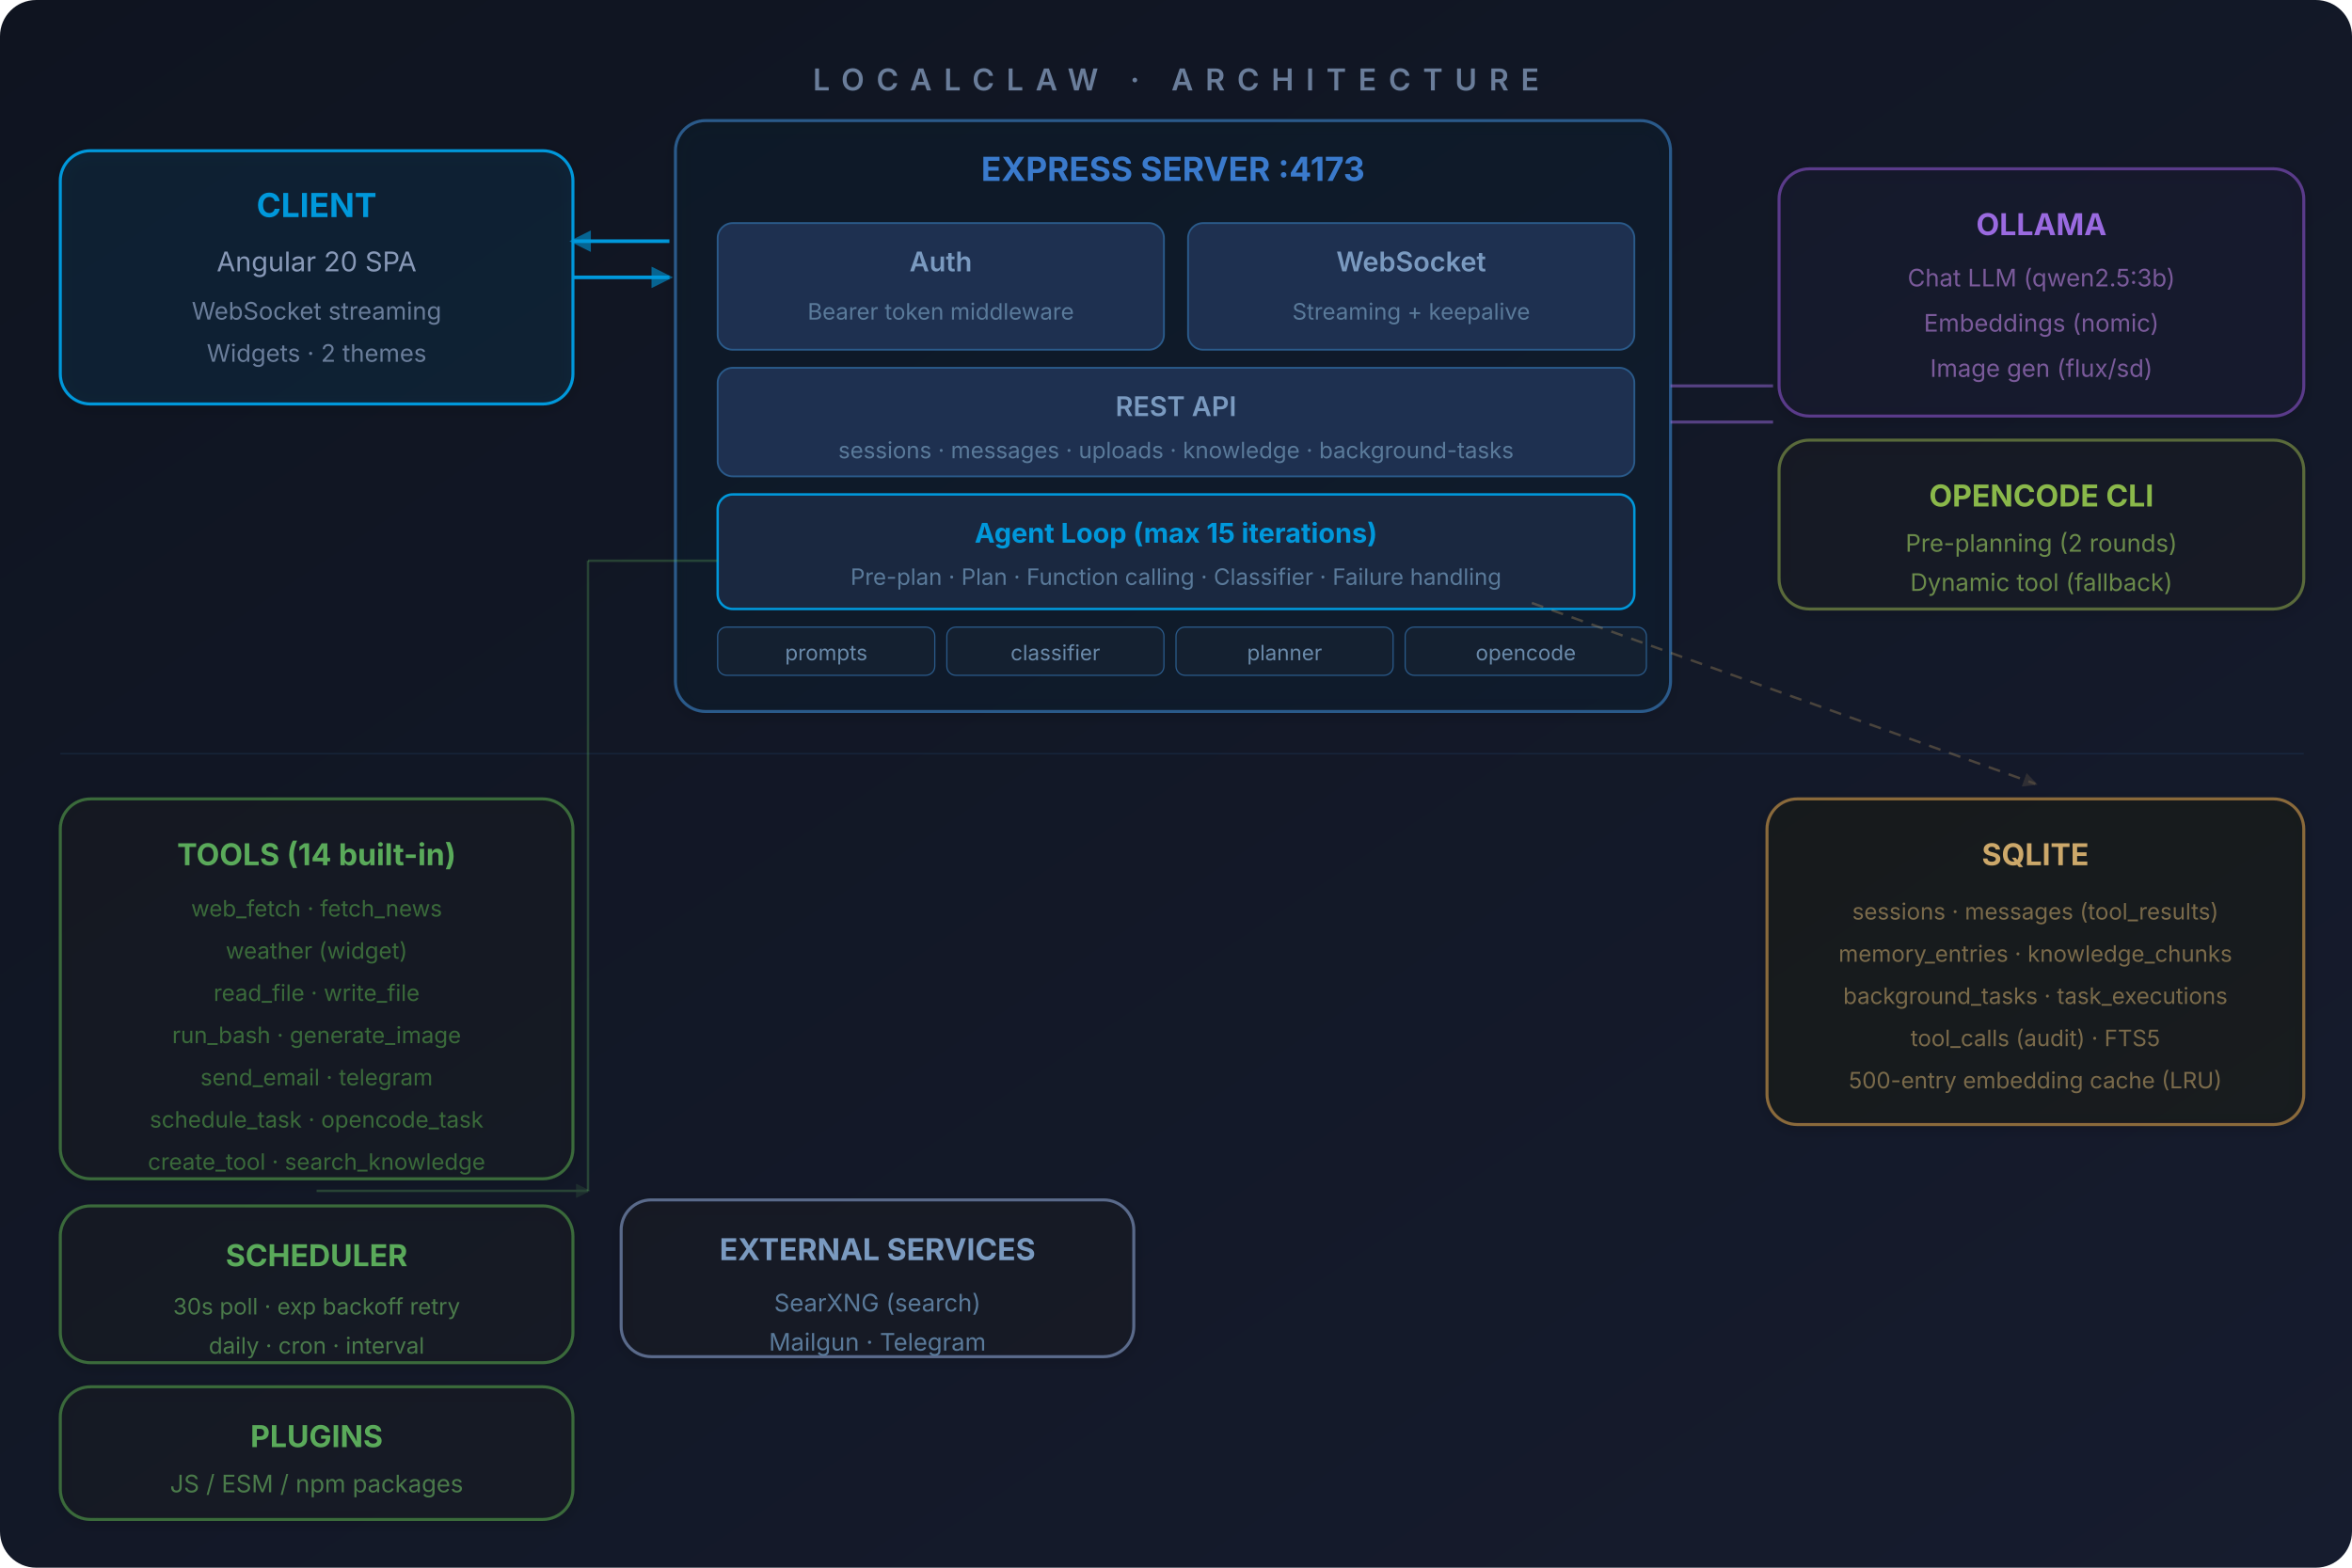
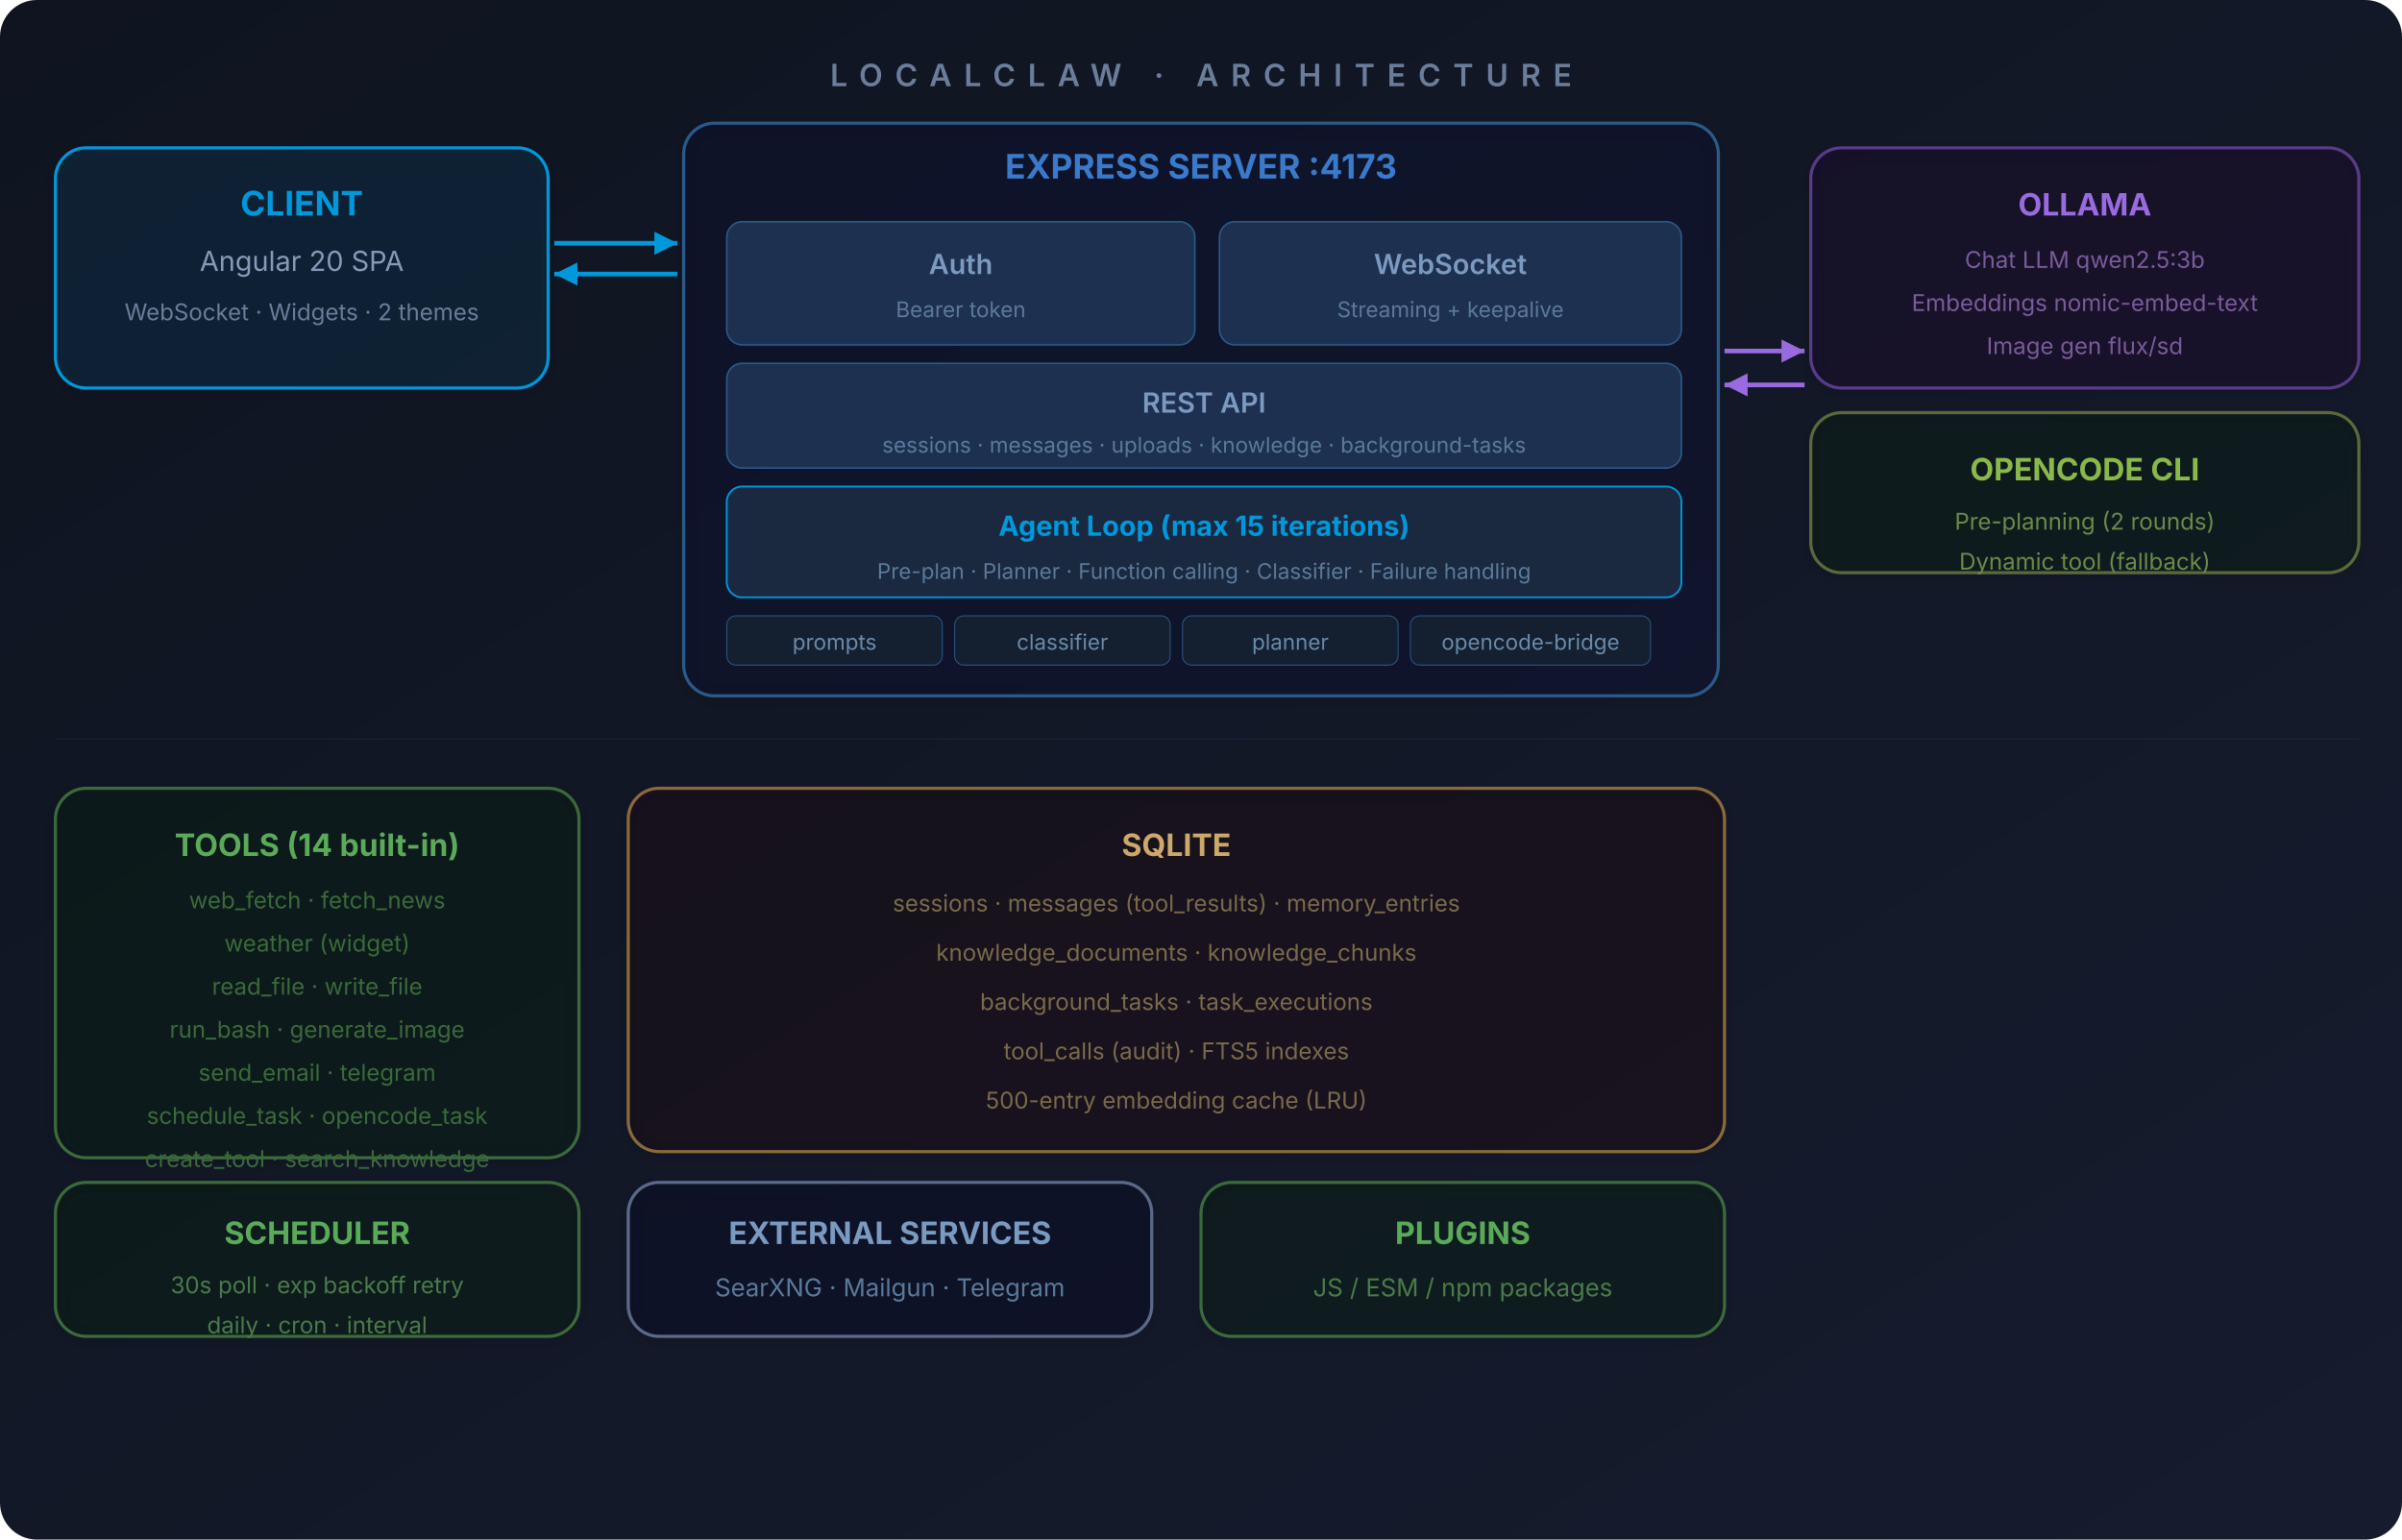
- <svg xmlns="http://www.w3.org/2000/svg" viewBox="0 0 780 520" font-family="system-ui, -apple-system, sans-serif">
+ <svg xmlns="http://www.w3.org/2000/svg" viewBox="0 0 780 500" font-family="system-ui, -apple-system, sans-serif">
  <defs>
    <linearGradient id="bg" x1="0" y1="0" x2="1" y2="1">
      <stop offset="0%" stop-color="#0f1420" />
      <stop offset="100%" stop-color="#161c2e" />
    </linearGradient>
    <filter id="sh">
      <feDropShadow dx="0" dy="1" stdDeviation="2" flood-color="#000" flood-opacity="0.3" />
    </filter>
-     <marker id="ar" markerWidth="6" markerHeight="6" refX="5" refY="3" orient="auto">
-       <path d="M0,0 L6,3 L0,6 Z" fill="#0098db" opacity="0.6" />
+     <marker id="ar" markerWidth="5" markerHeight="5" refX="5" refY="2.5" orient="auto">
+       <path d="M0,0 L5,2.5 L0,5 Z" fill="#0098db" />
    </marker>
-     <marker id="ag" markerWidth="6" markerHeight="6" refX="5" refY="3" orient="auto">
-       <path d="M0,0 L6,3 L0,6 Z" fill="#5aaa5a" opacity="0.5" />
-     </marker>
-     <marker id="ap" markerWidth="6" markerHeight="6" refX="5" refY="3" orient="auto">
-       <path d="M0,0 L6,3 L0,6 Z" fill="#9a6ae0" opacity="0.5" />
-     </marker>
-     <marker id="ad" markerWidth="6" markerHeight="6" refX="5" refY="3" orient="auto">
-       <path d="M0,0 L6,3 L0,6 Z" fill="#cca86a" opacity="0.5" />
+     <marker id="ap" markerWidth="5" markerHeight="5" refX="5" refY="2.5" orient="auto">
+       <path d="M0,0 L5,2.5 L0,5 Z" fill="#9a6ae0" />
    </marker>
  </defs>
-   <rect width="780" height="520" rx="12" fill="url(#bg)" />
-   <text x="390" y="30" text-anchor="middle" fill="#6a7d9a" font-size="10" font-weight="600" letter-spacing="4">LOCALCLAW · ARCHITECTURE</text>
-   <rect x="20" y="50" width="170" height="84" rx="10" fill="#0098db" fill-opacity="0.08" stroke="#0098db" stroke-width="1" filter="url(#sh)" />
-   <text x="105" y="72" text-anchor="middle" fill="#0098db" font-size="11" font-weight="700">CLIENT</text>
-   <text x="105" y="90" text-anchor="middle" fill="#8899b8" font-size="9">Angular 20 SPA</text>
-   <text x="105" y="106" text-anchor="middle" fill="#6a7d9a" font-size="8">WebSocket streaming</text>
-   <text x="105" y="120" text-anchor="middle" fill="#6a7d9a" font-size="8">Widgets · 2 themes</text>
-   <line x1="190" y1="92" x2="222" y2="92" stroke="#0098db" stroke-width="1.2" marker-end="url(#ar)" />
-   <line x1="222" y1="80" x2="190" y2="80" stroke="#0098db" stroke-width="1.2" marker-end="url(#ar)" />
-   <rect x="224" y="40" width="330" height="196" rx="10" fill="#1a2845" fill-opacity="0.15" stroke="#2a5a8a" stroke-width="1" filter="url(#sh)" />
-   <text x="389" y="60" text-anchor="middle" fill="#3a7acc" font-size="11" font-weight="700">EXPRESS SERVER  :4173</text>
-   <rect x="238" y="74" width="148" height="42" rx="5" fill="#1e3050" stroke="#2a5a8a" stroke-width="0.6" />
-   <text x="312" y="90" text-anchor="middle" fill="#7a9ac0" font-size="9" font-weight="600">Auth</text>
-   <text x="312" y="106" text-anchor="middle" fill="#5a7a9a" font-size="7.5">Bearer token middleware</text>
-   <rect x="394" y="74" width="148" height="42" rx="5" fill="#1e3050" stroke="#2a5a8a" stroke-width="0.6" />
-   <text x="468" y="90" text-anchor="middle" fill="#7a9ac0" font-size="9" font-weight="600">WebSocket</text>
-   <text x="468" y="106" text-anchor="middle" fill="#5a7a9a" font-size="7.5">Streaming + keepalive</text>
-   <rect x="238" y="122" width="304" height="36" rx="5" fill="#1e3050" stroke="#2a5a8a" stroke-width="0.6" />
-   <text x="390" y="138" text-anchor="middle" fill="#7a9ac0" font-size="9" font-weight="600">REST API</text>
-   <text x="390" y="152" text-anchor="middle" fill="#5a7a9a" font-size="7.5">sessions · messages · uploads · knowledge · background-tasks</text>
-   <rect x="238" y="164" width="304" height="38" rx="5" fill="#1a2840" stroke="#0098db" stroke-width="0.8" />
-   <text x="390" y="180" text-anchor="middle" fill="#0098db" font-size="9" font-weight="700">Agent Loop  (max 15 iterations)</text>
-   <text x="390" y="194" text-anchor="middle" fill="#5a7a9a" font-size="7.5">Pre-plan · Plan · Function calling · Classifier · Failure handling</text>
-   <rect x="238" y="208" width="72" height="16" rx="3" fill="#142030" stroke="#2a5a8a" stroke-width="0.4" />
-   <text x="274" y="219" text-anchor="middle" fill="#6a8aaa" font-size="7">prompts</text>
-   <rect x="314" y="208" width="72" height="16" rx="3" fill="#142030" stroke="#2a5a8a" stroke-width="0.4" />
-   <text x="350" y="219" text-anchor="middle" fill="#6a8aaa" font-size="7">classifier</text>
-   <rect x="390" y="208" width="72" height="16" rx="3" fill="#142030" stroke="#2a5a8a" stroke-width="0.4" />
-   <text x="426" y="219" text-anchor="middle" fill="#6a8aaa" font-size="7">planner</text>
-   <rect x="466" y="208" width="80" height="16" rx="3" fill="#142030" stroke="#2a5a8a" stroke-width="0.4" />
-   <text x="506" y="219" text-anchor="middle" fill="#6a8aaa" font-size="7">opencode</text>
-   <line x1="554" y1="140" x2="588" y2="140" stroke="#9a6ae0" stroke-width="1" opacity="0.5" />
-   <line x1="588" y1="128" x2="554" y2="128" stroke="#9a6ae0" stroke-width="1" opacity="0.5" />
-   <text x="571" y="138" text-anchor="middle" fill="#9a6ae0" font-size="6" opacity="0.4" />
-   <rect x="590" y="56" width="174" height="82" rx="10" fill="#2a1a3a" fill-opacity="0.25" stroke="#5a3a8a" stroke-width="1" filter="url(#sh)" />
-   <text x="677" y="78" text-anchor="middle" fill="#9a6ae0" font-size="10" font-weight="700">OLLAMA</text>
-   <text x="677" y="95" text-anchor="middle" fill="#7a5a9a" font-size="8">Chat LLM   (qwen2.5:3b)</text>
-   <text x="677" y="110" text-anchor="middle" fill="#7a5a9a" font-size="8">Embeddings (nomic)</text>
-   <text x="677" y="125" text-anchor="middle" fill="#7a5a9a" font-size="8">Image gen  (flux/sd)</text>
-   <rect x="590" y="146" width="174" height="56" rx="10" fill="#1a2a1a" fill-opacity="0.25" stroke="#5a6a3a" stroke-width="1" filter="url(#sh)" />
-   <text x="677" y="168" text-anchor="middle" fill="#8ab84a" font-size="10" font-weight="700">OPENCODE  CLI</text>
-   <text x="677" y="183" text-anchor="middle" fill="#6a8a4a" font-size="8">Pre-planning (2 rounds)</text>
-   <text x="677" y="196" text-anchor="middle" fill="#6a8a4a" font-size="8">Dynamic tool (fallback)</text>
-   <line x1="20" y1="250" x2="764" y2="250" stroke="#2a5a8a" stroke-width="0.5" opacity="0.2" />
-   <rect x="20" y="265" width="170" height="126" rx="10" fill="#1a2a1a" fill-opacity="0.25" stroke="#3a6a3a" stroke-width="1" filter="url(#sh)" />
-   <text x="105" y="287" text-anchor="middle" fill="#5aaa5a" font-size="10" font-weight="700">TOOLS (14 built-in)</text>
-   <text x="105" y="304" text-anchor="middle" fill="#3a6a3a" font-size="7.5">web_fetch · fetch_news</text>
-   <text x="105" y="318" text-anchor="middle" fill="#3a6a3a" font-size="7.5">weather (widget)</text>
-   <text x="105" y="332" text-anchor="middle" fill="#3a6a3a" font-size="7.5">read_file · write_file</text>
-   <text x="105" y="346" text-anchor="middle" fill="#3a6a3a" font-size="7.5">run_bash · generate_image</text>
-   <text x="105" y="360" text-anchor="middle" fill="#3a6a3a" font-size="7.5">send_email · telegram</text>
-   <text x="105" y="374" text-anchor="middle" fill="#3a6a3a" font-size="7.5">schedule_task · opencode_task</text>
-   <text x="105" y="388" text-anchor="middle" fill="#3a6a3a" font-size="7.5">create_tool · search_knowledge</text>
-   <rect x="20" y="400" width="170" height="52" rx="10" fill="#1a2a1a" fill-opacity="0.25" stroke="#3a6a3a" stroke-width="1" filter="url(#sh)" />
-   <text x="105" y="420" text-anchor="middle" fill="#5aaa5a" font-size="10" font-weight="700">SCHEDULER</text>
-   <text x="105" y="436" text-anchor="middle" fill="#4a7a4a" font-size="7.5">30s poll · exp backoff retry</text>
-   <text x="105" y="449" text-anchor="middle" fill="#4a7a4a" font-size="7.5">daily · cron · interval</text>
-   <rect x="20" y="460" width="170" height="44" rx="10" fill="#1a2a1a" fill-opacity="0.25" stroke="#3a6a3a" stroke-width="1" filter="url(#sh)" />
-   <text x="105" y="480" text-anchor="middle" fill="#5aaa5a" font-size="10" font-weight="700">PLUGINS</text>
-   <text x="105" y="495" text-anchor="middle" fill="#4a7a4a" font-size="8">JS / ESM / npm packages</text>
-   <rect x="206" y="398" width="170" height="52" rx="10" fill="#1a1a2a" fill-opacity="0.25" stroke="#5a6a8a" stroke-width="1" filter="url(#sh)" />
-   <text x="291" y="418" text-anchor="middle" fill="#7a9ac0" font-size="10" font-weight="700">EXTERNAL SERVICES</text>
-   <text x="291" y="435" text-anchor="middle" fill="#5a7a9a" font-size="8">SearXNG (search)</text>
-   <text x="291" y="448" text-anchor="middle" fill="#5a7a9a" font-size="8">Mailgun · Telegram</text>
-   <rect x="586" y="265" width="178" height="108" rx="10" fill="#2a1a10" fill-opacity="0.25" stroke="#8a6a3a" stroke-width="1" filter="url(#sh)" />
-   <text x="675" y="287" text-anchor="middle" fill="#cca86a" font-size="10" font-weight="700">SQLITE</text>
-   <text x="675" y="305" text-anchor="middle" fill="#7a6a4a" font-size="7.5">sessions · messages (tool_results)</text>
-   <text x="675" y="319" text-anchor="middle" fill="#7a6a4a" font-size="7.5">memory_entries · knowledge_chunks</text>
-   <text x="675" y="333" text-anchor="middle" fill="#7a6a4a" font-size="7.5">background_tasks · task_executions</text>
-   <text x="675" y="347" text-anchor="middle" fill="#7a6a4a" font-size="7.5">tool_calls (audit) · FTS5</text>
-   <text x="675" y="361" text-anchor="middle" fill="#7a6a4a" font-size="7.5">500-entry embedding cache (LRU)</text>
-   <line x1="508" y1="200" x2="675" y2="260" stroke="#cca86a" stroke-width="0.8" opacity="0.3" marker-end="url(#ad)" stroke-dasharray="4,3" />
-   <line x1="238" y1="186" x2="195" y2="186" stroke="#5aaa5a" stroke-width="0.8" opacity="0.3" />
-   <line x1="195" y1="186" x2="195" y2="395" stroke="#5aaa5a" stroke-width="0.8" opacity="0.3" />
-   <line x1="105" y1="395" x2="195" y2="395" stroke="#5aaa5a" stroke-width="0.8" opacity="0.3" marker-end="url(#ag)" />
+   <rect width="780" height="500" rx="12" fill="url(#bg)" />
+   <text x="390" y="28" text-anchor="middle" fill="#6a7d9a" font-size="10" font-weight="600" letter-spacing="4">LOCALCLAW · ARCHITECTURE</text>
+   <rect x="18" y="48" width="160" height="78" rx="10" fill="#0098db" fill-opacity="0.08" stroke="#0098db" stroke-width="1" filter="url(#sh)" />
+   <text x="98" y="70" text-anchor="middle" fill="#0098db" font-size="11" font-weight="700">CLIENT</text>
+   <text x="98" y="88" text-anchor="middle" fill="#8899b8" font-size="9">Angular 20 SPA</text>
+   <text x="98" y="104" text-anchor="middle" fill="#6a7d9a" font-size="7.5">WebSocket · Widgets · 2 themes</text>
+   <line x1="180" y1="79" x2="220" y2="79" stroke="#0098db" stroke-width="1.5" marker-end="url(#ar)" />
+   <line x1="220" y1="89" x2="180" y2="89" stroke="#0098db" stroke-width="1.5" marker-end="url(#ar)" />
+   <rect x="222" y="40" width="336" height="186" rx="10" fill="#1a2845" fill-opacity="0.12" stroke="#2a5a8a" stroke-width="1" filter="url(#sh)" />
+   <text x="390" y="58" text-anchor="middle" fill="#3a7acc" font-size="11" font-weight="700">EXPRESS SERVER  :4173</text>
+   <rect x="236" y="72" width="152" height="40" rx="5" fill="#1e3050" stroke="#2a5a8a" stroke-width="0.5" />
+   <text x="312" y="89" text-anchor="middle" fill="#7a9ac0" font-size="9" font-weight="600">Auth</text>
+   <text x="312" y="103" text-anchor="middle" fill="#5a7a9a" font-size="7">Bearer token</text>
+   <rect x="396" y="72" width="150" height="40" rx="5" fill="#1e3050" stroke="#2a5a8a" stroke-width="0.5" />
+   <text x="471" y="89" text-anchor="middle" fill="#7a9ac0" font-size="9" font-weight="600">WebSocket</text>
+   <text x="471" y="103" text-anchor="middle" fill="#5a7a9a" font-size="7">Streaming + keepalive</text>
+   <rect x="236" y="118" width="310" height="34" rx="5" fill="#1e3050" stroke="#2a5a8a" stroke-width="0.5" />
+   <text x="391" y="134" text-anchor="middle" fill="#7a9ac0" font-size="9" font-weight="600">REST API</text>
+   <text x="391" y="147" text-anchor="middle" fill="#5a7a9a" font-size="7">sessions · messages · uploads · knowledge · background-tasks</text>
+   <rect x="236" y="158" width="310" height="36" rx="5" fill="#1a2840" stroke="#0098db" stroke-width="0.6" />
+   <text x="391" y="174" text-anchor="middle" fill="#0098db" font-size="9" font-weight="700">Agent Loop  (max 15 iterations)</text>
+   <text x="391" y="188" text-anchor="middle" fill="#5a7a9a" font-size="7">Pre-plan · Planner · Function calling · Classifier · Failure handling</text>
+   <rect x="236" y="200" width="70" height="16" rx="3" fill="#142030" stroke="#2a5a8a" stroke-width="0.3" />
+   <text x="271" y="211" text-anchor="middle" fill="#6a8aaa" font-size="7">prompts</text>
+   <rect x="310" y="200" width="70" height="16" rx="3" fill="#142030" stroke="#2a5a8a" stroke-width="0.3" />
+   <text x="345" y="211" text-anchor="middle" fill="#6a8aaa" font-size="7">classifier</text>
+   <rect x="384" y="200" width="70" height="16" rx="3" fill="#142030" stroke="#2a5a8a" stroke-width="0.3" />
+   <text x="419" y="211" text-anchor="middle" fill="#6a8aaa" font-size="7">planner</text>
+   <rect x="458" y="200" width="78" height="16" rx="3" fill="#142030" stroke="#2a5a8a" stroke-width="0.3" />
+   <text x="497" y="211" text-anchor="middle" fill="#6a8aaa" font-size="7">opencode-bridge</text>
+   <line x1="560" y1="114" x2="586" y2="114" stroke="#9a6ae0" stroke-width="1.5" marker-end="url(#ap)" />
+   <line x1="586" y1="125" x2="560" y2="125" stroke="#9a6ae0" stroke-width="1.5" marker-end="url(#ap)" />
+   <rect x="588" y="48" width="178" height="78" rx="10" fill="#2a1a3a" fill-opacity="0.22" stroke="#5a3a8a" stroke-width="1" filter="url(#sh)" />
+   <text x="677" y="70" text-anchor="middle" fill="#9a6ae0" font-size="10" font-weight="700">OLLAMA</text>
+   <text x="677" y="87" text-anchor="middle" fill="#7a5a9a" font-size="7.5">Chat LLM qwen2.5:3b</text>
+   <text x="677" y="101" text-anchor="middle" fill="#7a5a9a" font-size="7.5">Embeddings nomic-embed-text</text>
+   <text x="677" y="115" text-anchor="middle" fill="#7a5a9a" font-size="7.5">Image gen flux/sd</text>
+   <rect x="588" y="134" width="178" height="52" rx="10" fill="#1a2a1a" fill-opacity="0.22" stroke="#5a6a3a" stroke-width="1" filter="url(#sh)" />
+   <text x="677" y="156" text-anchor="middle" fill="#8ab84a" font-size="10" font-weight="700">OPENCODE CLI</text>
+   <text x="677" y="172" text-anchor="middle" fill="#6a8a4a" font-size="7.5">Pre-planning (2 rounds)</text>
+   <text x="677" y="185" text-anchor="middle" fill="#6a8a4a" font-size="7.5">Dynamic tool (fallback)</text>
+   <line x1="18" y1="240" x2="766" y2="240" stroke="#2a5a8a" stroke-width="0.4" opacity="0.15" />
+   <rect x="18" y="256" width="170" height="120" rx="10" fill="#1a2a1a" fill-opacity="0.22" stroke="#3a6a3a" stroke-width="1" filter="url(#sh)" />
+   <text x="103" y="278" text-anchor="middle" fill="#5aaa5a" font-size="10" font-weight="700">TOOLS  (14 built-in)</text>
+   <text x="103" y="295" text-anchor="middle" fill="#3a6a3a" font-size="7.5">web_fetch · fetch_news</text>
+   <text x="103" y="309" text-anchor="middle" fill="#3a6a3a" font-size="7.5">weather (widget)</text>
+   <text x="103" y="323" text-anchor="middle" fill="#3a6a3a" font-size="7.5">read_file · write_file</text>
+   <text x="103" y="337" text-anchor="middle" fill="#3a6a3a" font-size="7.5">run_bash · generate_image</text>
+   <text x="103" y="351" text-anchor="middle" fill="#3a6a3a" font-size="7.5">send_email · telegram</text>
+   <text x="103" y="365" text-anchor="middle" fill="#3a6a3a" font-size="7.5">schedule_task · opencode_task</text>
+   <text x="103" y="379" text-anchor="middle" fill="#3a6a3a" font-size="7.5">create_tool · search_knowledge</text>
+   <rect x="18" y="384" width="170" height="50" rx="10" fill="#1a2a1a" fill-opacity="0.22" stroke="#3a6a3a" stroke-width="1" filter="url(#sh)" />
+   <text x="103" y="404" text-anchor="middle" fill="#5aaa5a" font-size="10" font-weight="700">SCHEDULER</text>
+   <text x="103" y="420" text-anchor="middle" fill="#4a7a4a" font-size="7.5">30s poll · exp backoff retry</text>
+   <text x="103" y="433" text-anchor="middle" fill="#4a7a4a" font-size="7.5">daily · cron · interval</text>
+   <rect x="204" y="384" width="170" height="50" rx="10" fill="#1a1a2a" fill-opacity="0.22" stroke="#5a6a8a" stroke-width="1" filter="url(#sh)" />
+   <text x="289" y="404" text-anchor="middle" fill="#7a9ac0" font-size="10" font-weight="700">EXTERNAL SERVICES</text>
+   <text x="289" y="421" text-anchor="middle" fill="#5a7a9a" font-size="8">SearXNG · Mailgun · Telegram</text>
+   <rect x="390" y="384" width="170" height="50" rx="10" fill="#1a2a1a" fill-opacity="0.22" stroke="#3a6a3a" stroke-width="1" filter="url(#sh)" />
+   <text x="475" y="404" text-anchor="middle" fill="#5aaa5a" font-size="10" font-weight="700">PLUGINS</text>
+   <text x="475" y="421" text-anchor="middle" fill="#4a7a4a" font-size="8">JS / ESM / npm packages</text>
+   <rect x="204" y="256" width="356" height="118" rx="10" fill="#2a1a10" fill-opacity="0.22" stroke="#8a6a3a" stroke-width="1" filter="url(#sh)" />
+   <text x="382" y="278" text-anchor="middle" fill="#cca86a" font-size="10" font-weight="700">SQLITE</text>
+   <text x="382" y="296" text-anchor="middle" fill="#7a6a4a" font-size="7.5">sessions · messages (tool_results) · memory_entries</text>
+   <text x="382" y="312" text-anchor="middle" fill="#7a6a4a" font-size="7.5">knowledge_documents · knowledge_chunks</text>
+   <text x="382" y="328" text-anchor="middle" fill="#7a6a4a" font-size="7.5">background_tasks · task_executions</text>
+   <text x="382" y="344" text-anchor="middle" fill="#7a6a4a" font-size="7.5">tool_calls (audit) · FTS5 indexes</text>
+   <text x="382" y="360" text-anchor="middle" fill="#7a6a4a" font-size="7.5">500-entry embedding cache (LRU)</text>
</svg>
